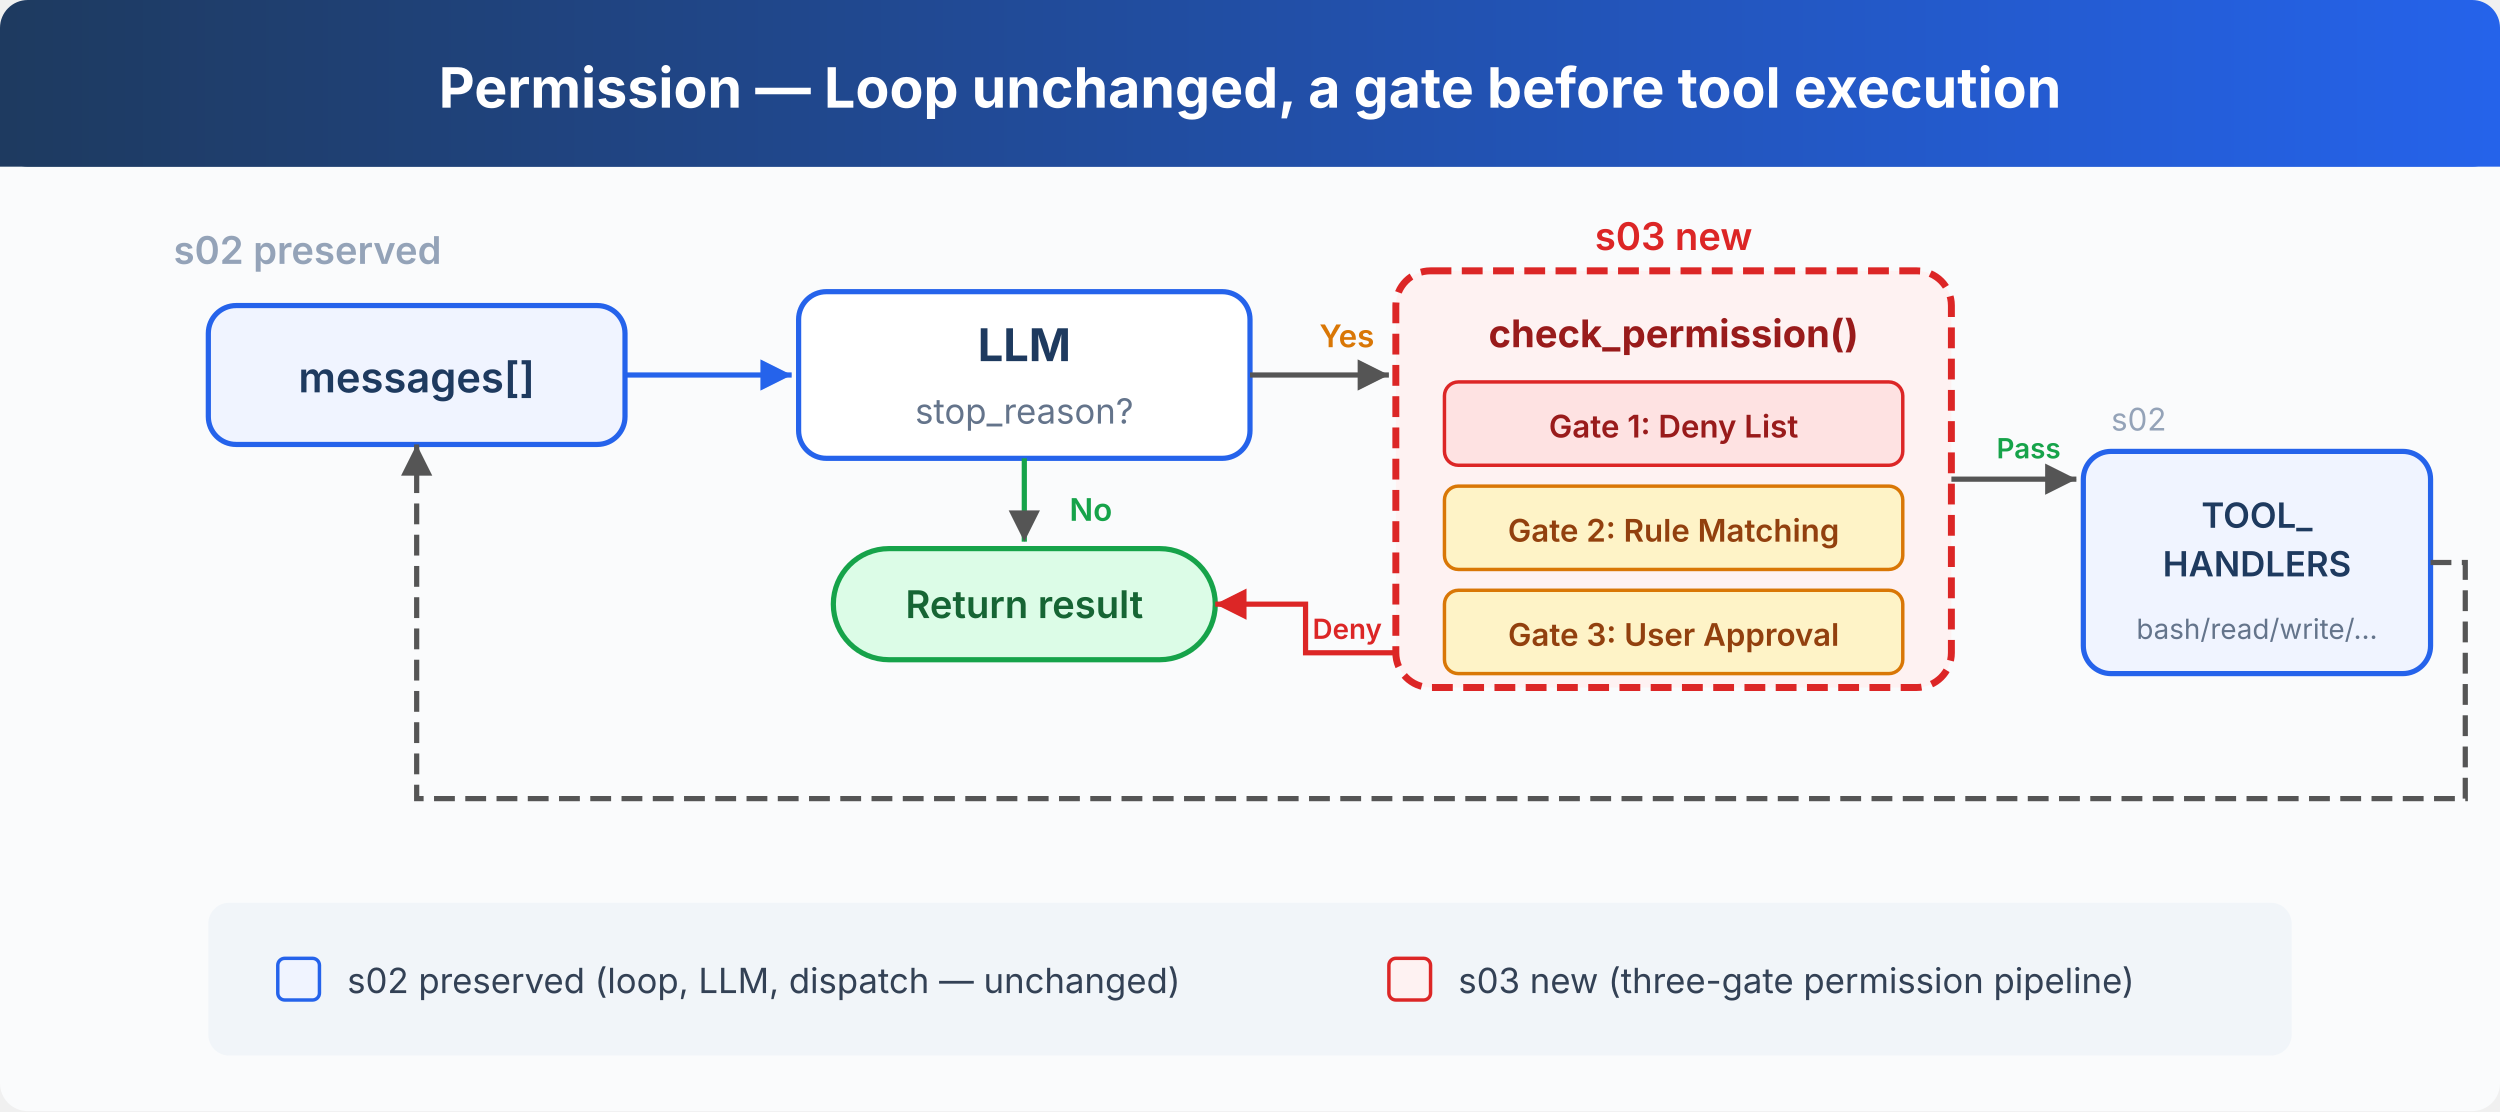
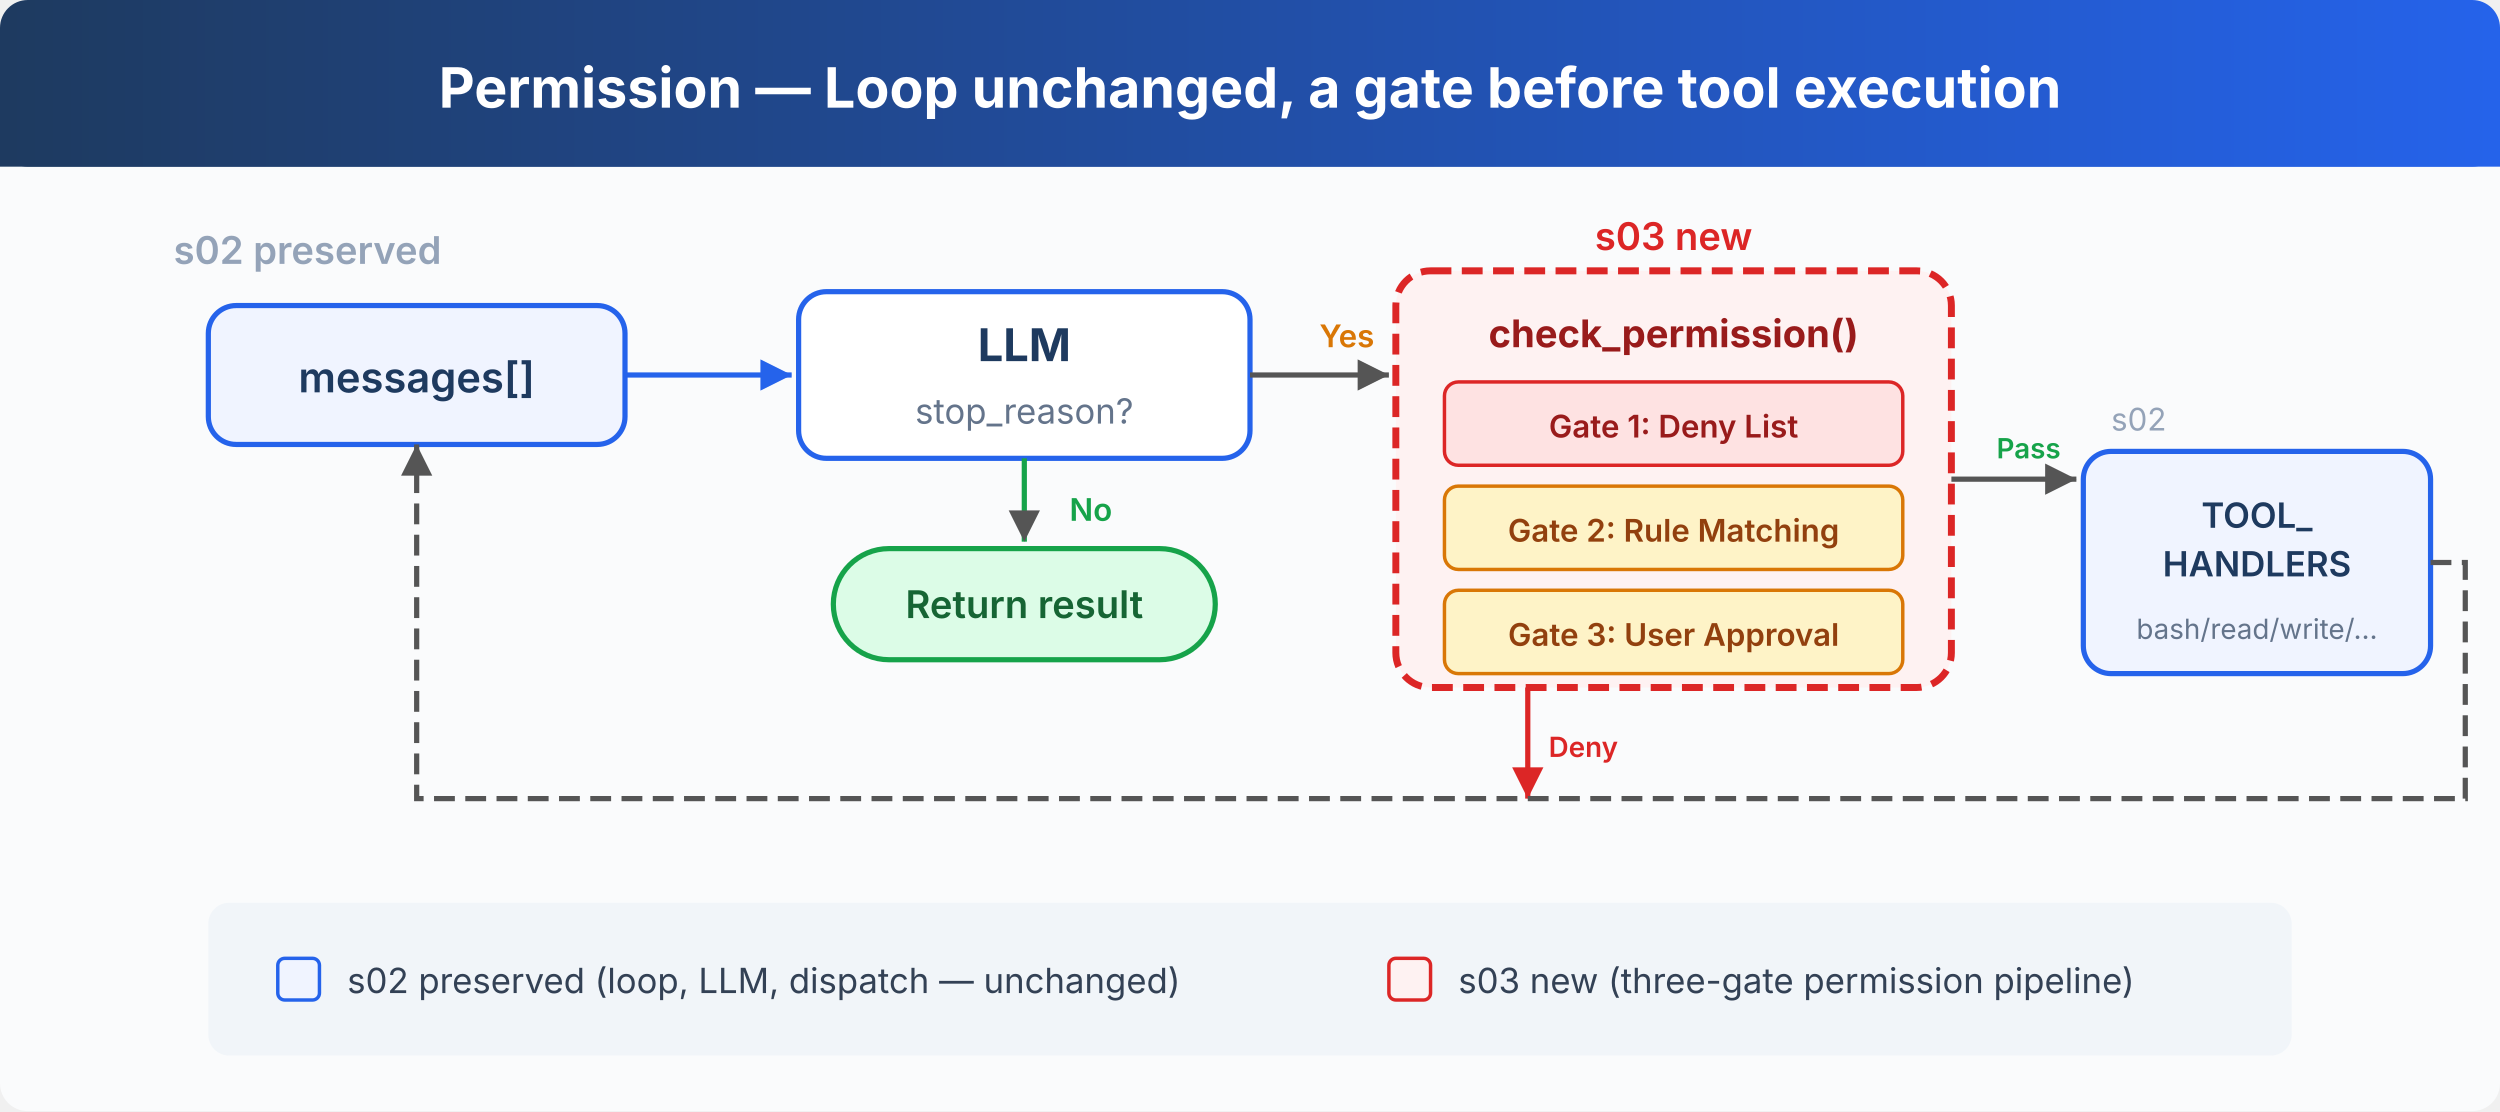
<svg xmlns="http://www.w3.org/2000/svg" viewBox="0 0 720 320" font-family="system-ui, -apple-system, sans-serif">
  <defs>
    <marker id="arrow" viewBox="0 0 10 10" refX="10" refY="5" markerWidth="6" markerHeight="6" orient="auto-start-reverse">
      <path d="M 0 0 L 10 5 L 0 10 z" fill="#555" />
    </marker>
    <marker id="arrow-blue" viewBox="0 0 10 10" refX="10" refY="5" markerWidth="6" markerHeight="6" orient="auto-start-reverse">
      <path d="M 0 0 L 10 5 L 0 10 z" fill="#2563eb" />
    </marker>
    <marker id="arrow-red" viewBox="0 0 10 10" refX="10" refY="5" markerWidth="6" markerHeight="6" orient="auto-start-reverse">
      <path d="M 0 0 L 10 5 L 0 10 z" fill="#dc2626" />
    </marker>
    <linearGradient id="header" x1="0" y1="0" x2="1" y2="0">
      <stop offset="0%" stop-color="#1e3a5f" />
      <stop offset="100%" stop-color="#2563eb" />
    </linearGradient>
  </defs>
  <rect width="720" height="320" fill="#fafbfc" rx="8" />
  <rect x="0" y="0" width="720" height="48" fill="url(#header)" rx="8" />
  <rect x="0" y="40" width="720" height="8" fill="url(#header)" />
  <text x="360" y="31" fill="#fff" font-size="16" font-weight="700" text-anchor="middle">Permission — Loop unchanged, a gate before tool execution</text>
  <text x="50" y="76" fill="#94a3b8" font-size="11" font-weight="600">s02 preserved</text>
  <rect x="60" y="88" width="120" height="40" rx="8" fill="#f0f4ff" stroke="#2563eb" stroke-width="1.5" />
  <text x="120" y="113" fill="#1e3a5f" font-size="12" font-weight="600" text-anchor="middle">messages[]</text>
  <line x1="180" y1="108" x2="228" y2="108" stroke="#2563eb" stroke-width="1.5" marker-end="url(#arrow-blue)" />
  <rect x="230" y="84" width="130" height="48" rx="8" fill="#fff" stroke="#2563eb" stroke-width="1.5" />
  <text x="295" y="104" fill="#1e3a5f" font-size="13" font-weight="700" text-anchor="middle">LLM</text>
  <text x="295" y="122" fill="#64748b" font-size="10" text-anchor="middle">stop_reason?</text>
  <line x1="295" y1="132" x2="295" y2="156" stroke="#16a34a" stroke-width="1.5" marker-end="url(#arrow)" />
  <text x="308" y="150" fill="#16a34a" font-size="9" font-weight="600">No</text>
  <rect x="240" y="158" width="110" height="32" rx="16" fill="#dcfce7" stroke="#16a34a" stroke-width="1.5" />
  <text x="295" y="178" fill="#166534" font-size="11" font-weight="600" text-anchor="middle">Return result</text>
  <line x1="360" y1="108" x2="400" y2="108" stroke="#555" stroke-width="1.5" marker-end="url(#arrow)" />
  <text x="380" y="100" fill="#d97706" font-size="9" font-weight="600">Yes</text>
  <text x="482" y="72" fill="#dc2626" font-size="11" font-weight="600" text-anchor="middle">s03 new</text>
  <rect x="402" y="78" width="160" height="120" rx="10" fill="#fef2f2" stroke="#dc2626" stroke-width="2" stroke-dasharray="6,3" />
  <text x="482" y="100" fill="#991b1b" font-size="11" font-weight="700" text-anchor="middle">check_permission()</text>
  <rect x="416" y="110" width="132" height="24" rx="4" fill="#fee2e2" stroke="#dc2626" stroke-width="1" />
  <text x="482" y="126" fill="#991b1b" font-size="9" font-weight="600" text-anchor="middle">Gate 1: Deny List</text>
  <rect x="416" y="140" width="132" height="24" rx="4" fill="#fef3c7" stroke="#d97706" stroke-width="1" />
  <text x="482" y="156" fill="#92400e" font-size="9" font-weight="600" text-anchor="middle">Gate 2: Rule Matching</text>
  <rect x="416" y="170" width="132" height="24" rx="4" fill="#fef3c7" stroke="#d97706" stroke-width="1" />
  <text x="482" y="186" fill="#92400e" font-size="9" font-weight="600" text-anchor="middle">Gate 3: User Approval</text>
-   <path d="M 402 188 L 376 188 L 376 174 L 350 174" fill="none" stroke="#dc2626" stroke-width="1.5" marker-end="url(#arrow-red)" />
-   <text x="378" y="184" fill="#dc2626" font-size="8" font-weight="600">Deny</text>
+   <path d="M 440 198 L 440 230" fill="none" stroke="#dc2626" stroke-width="1.5" marker-end="url(#arrow-red)" />
+   <text x="446" y="218" fill="#dc2626" font-size="8" font-weight="600">Deny</text>
  <line x1="562" y1="138" x2="598" y2="138" stroke="#555" stroke-width="1.5" marker-end="url(#arrow)" />
  <text x="575" y="132" fill="#16a34a" font-size="8" font-weight="600">Pass</text>
  <text x="608" y="124" fill="#94a3b8" font-size="9">s02</text>
  <rect x="600" y="130" width="100" height="64" rx="8" fill="#f0f4ff" stroke="#2563eb" stroke-width="1.5" />
  <text x="650" y="152" fill="#1e3a5f" font-size="10" font-weight="600" text-anchor="middle">TOOL_</text>
  <text x="650" y="166" fill="#1e3a5f" font-size="10" font-weight="600" text-anchor="middle">HANDLERS</text>
  <text x="650" y="184" fill="#64748b" font-size="8" text-anchor="middle">bash/read/write/...</text>
  <path d="M 700 162 L 710 162 L 710 230 L 120 230 L 120 128" fill="none" stroke="#555" stroke-width="1.5" marker-end="url(#arrow)" stroke-dasharray="6,3" />
  <rect x="60" y="260" width="600" height="44" rx="6" fill="#f1f5f9" />
  <rect x="80" y="276" width="12" height="12" rx="2" fill="#f0f4ff" stroke="#2563eb" stroke-width="1" />
  <text x="100" y="286" fill="#334155" font-size="10">s02 preserved (loop, LLM, dispatch — unchanged)</text>
  <rect x="400" y="276" width="12" height="12" rx="2" fill="#fef2f2" stroke="#dc2626" stroke-width="1" />
  <text x="420" y="286" fill="#334155" font-size="10">s03 new (three-gate permission pipeline)</text>
</svg>
